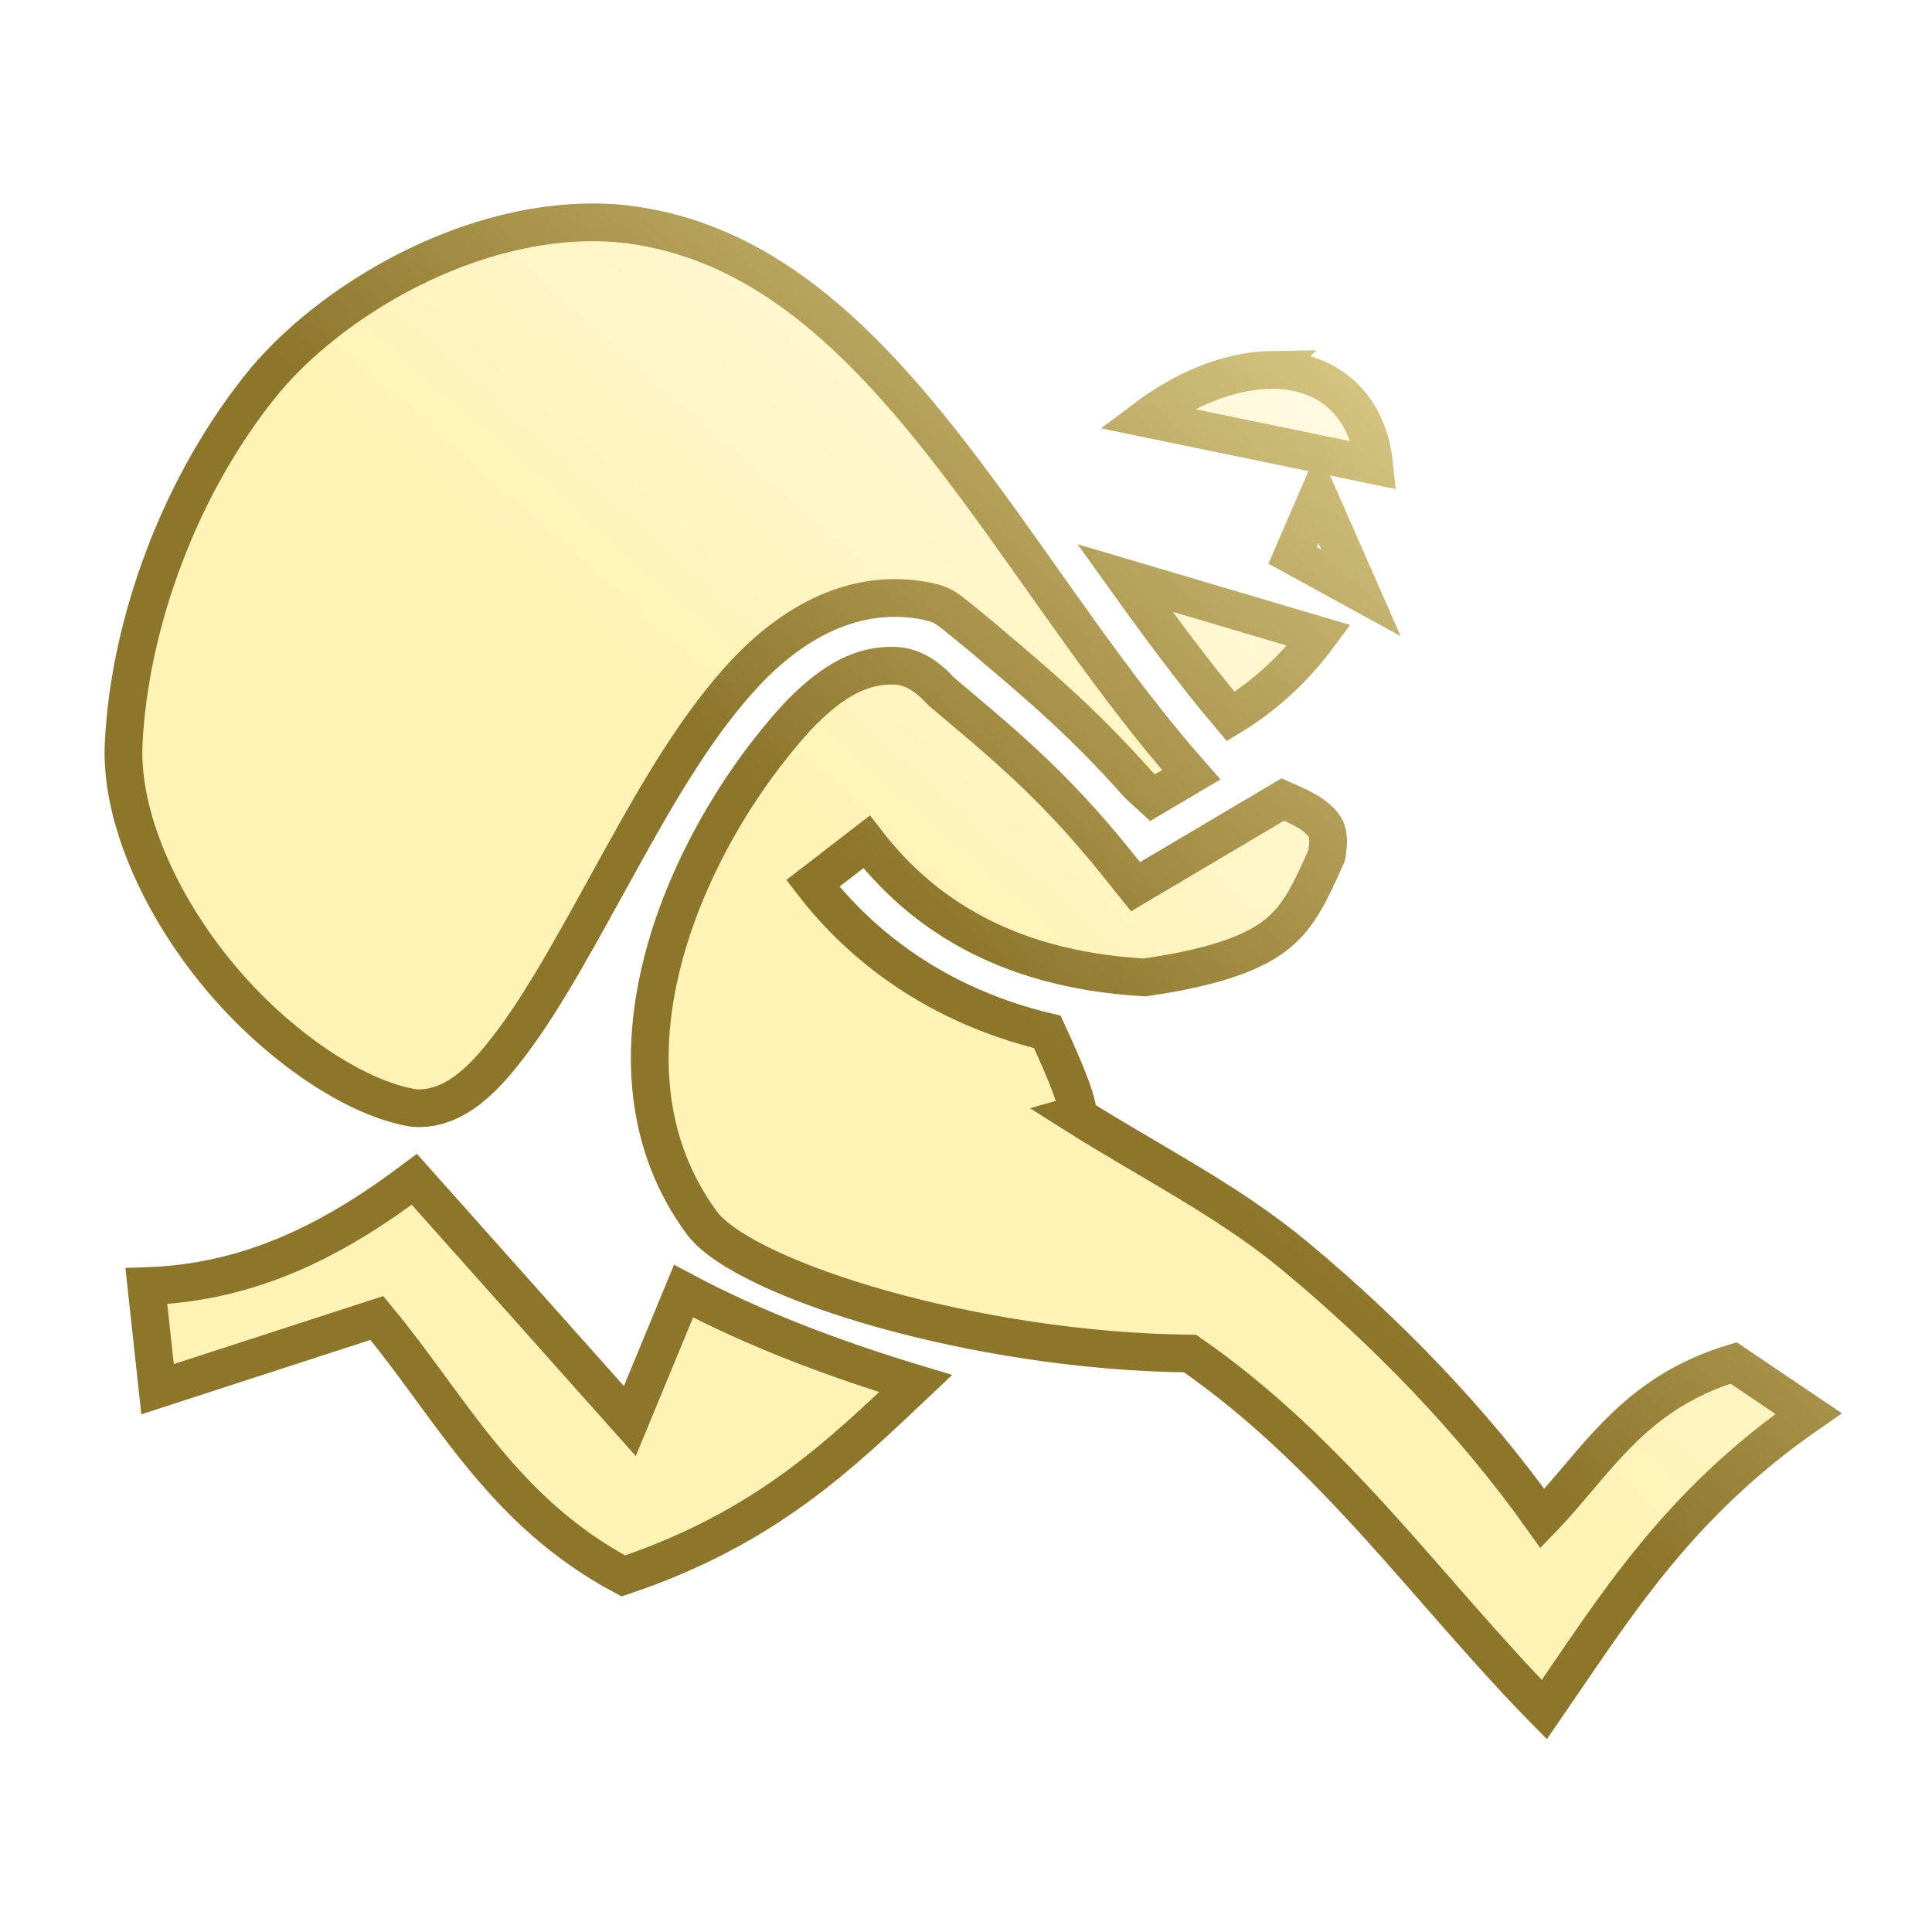
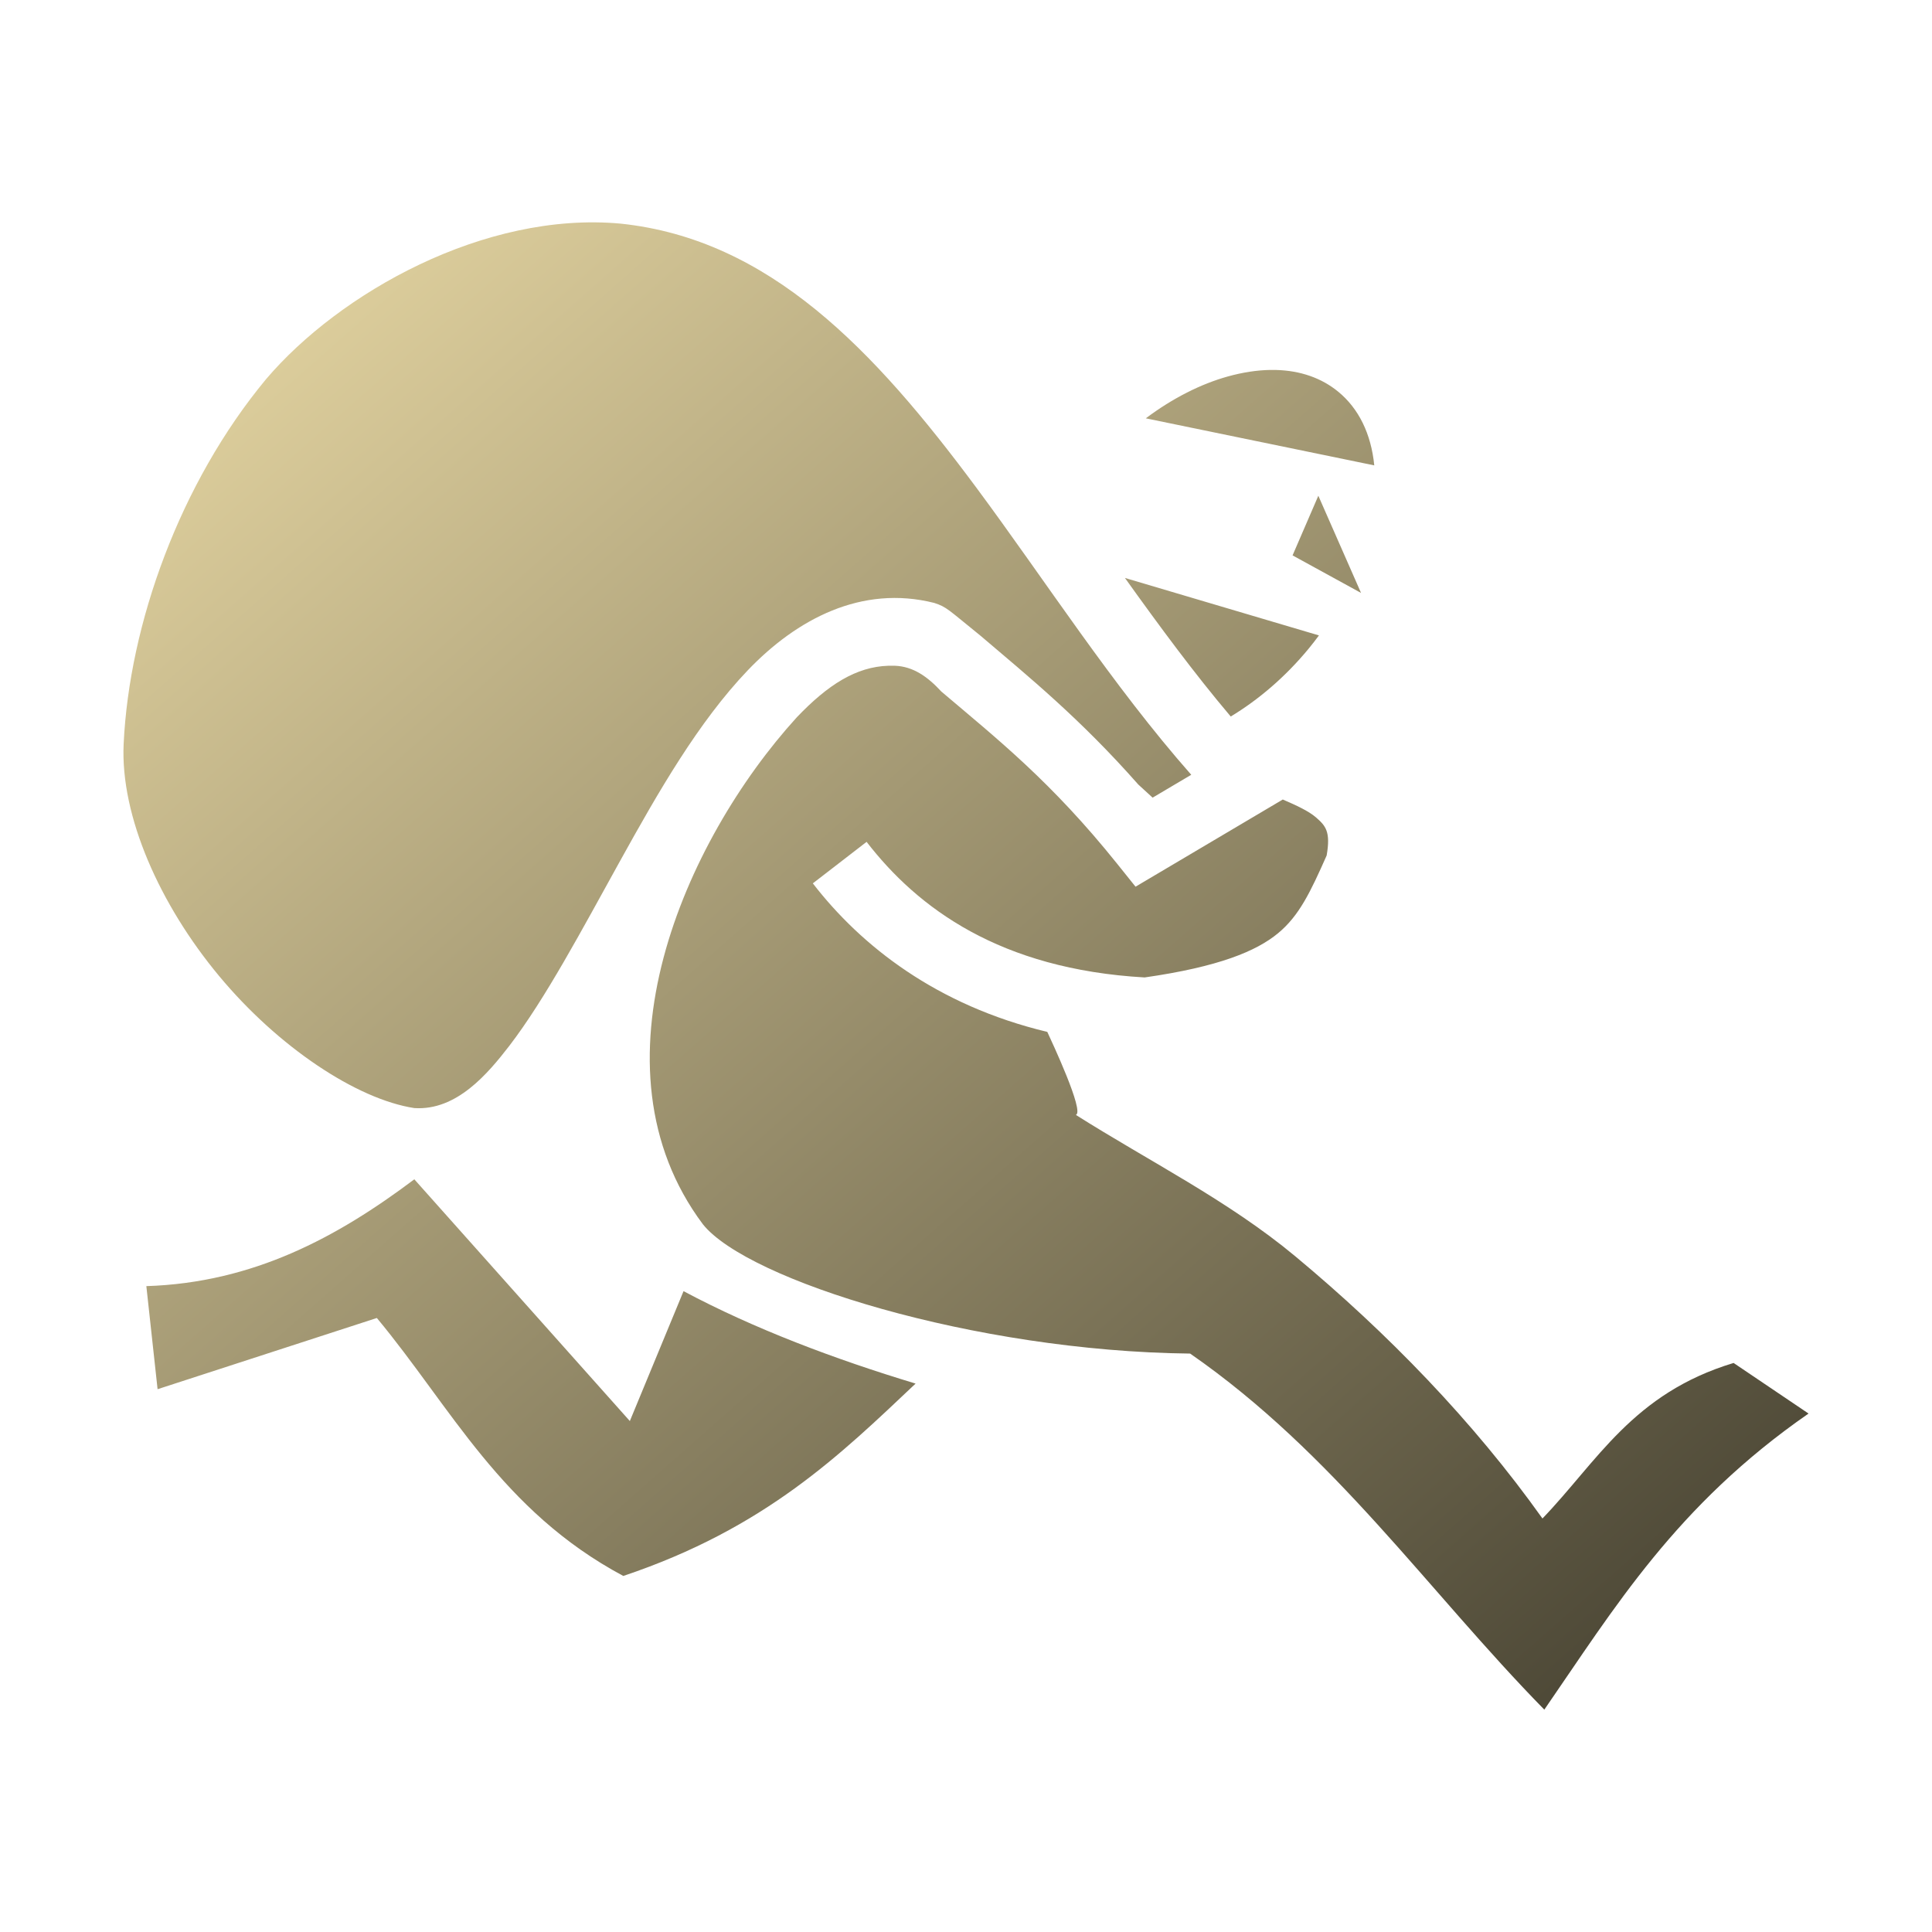
- <svg xmlns="http://www.w3.org/2000/svg" viewBox="0 0 512 512" style="height: 512px; width: 512px;">
+ <svg xmlns="http://www.w3.org/2000/svg" viewBox="0 0 512 512">
  <defs>
-     <linearGradient id="bg-gradient" x1="0" x2="1" y1="1" y2="0">
-       <stop offset="50%" stop-color="rgb(255, 243, 181)" stop-opacity="1" />
-       <stop offset="100%" stop-color="rgb(255, 255, 255)" stop-opacity="1" />
+     <linearGradient id="bg-gradient" x1="0" x2="1" y1="0" y2="1">
+       <stop offset="0%" stop-color="rgb(235, 219, 166)" />
+       <stop offset="100%" stop-color="rgb(65, 61, 46)" />
    </linearGradient>
-     <linearGradient id="stroke-gradient" x1="0" x2="1" y1="1" y2="0">
-       <stop offset="50%" stop-color="rgb(141, 118, 42)" stop-opacity="1" />
-       <stop offset="100%" stop-color="rgb(255, 243, 181)" stop-opacity="1" />
+     <linearGradient id="stroke-gradient" x1="0" x2="1" y1="0" y2="1">
+       <stop offset="0%" stop-color="rgb(236, 219, 166)" />
+       <stop offset="100%" stop-color="rgb(66, 61, 46)" />
    </linearGradient>
  </defs>
-   <g class="" transform="translate(0,0)" style="">
-     <path d="M70.533 100.452c-22.862 27.542-36.27 64.923-37.766 96.702-.9 19.145 9.6 42.616 25.276 61.47 15.674 18.855 36.465 32.678 51.753 35.028 11.256.74 19.522-9.182 25.182-16.5 9.537-12.442 19.204-30.678 29.36-49.014 10.155-18.336 20.77-36.82 33.798-50.467 13.028-13.645 30.24-22.73 49.442-17.89 3.34 1.09 3.565 1.663 12.38 8.788 12.605 10.736 26.244 21.81 41.694 39.33l3.803 3.486 10.238-6.06c-20.92-23.726-38.623-51.403-57.006-76.168-27.153-36.58-54.84-65.76-94.205-69.893-36.138-3.317-74.585 18.428-93.95 41.19zm266.053-2.414c-3.507.063-7.26.632-11.217 1.733-7.08 1.97-14.577 5.722-21.718 11.09l60.545 12.47c-.844-8.415-4.142-15.068-9.524-19.503-4.425-3.646-10.055-5.63-16.6-5.785-.49-.01-.987-.013-1.487-.004zm12.787 33.34l-6.83 15.805 18.148 9.95zm-51.254 21.785c9.177 12.81 18.397 25.33 28.04 36.72 7.273-4.386 14.418-10.424 20.662-18a86.045 86.045 0 0 0 2.713-3.49zm-62.702 23.266c-8.527.283-15.98 4.993-24.262 13.67-29.706 32.65-56.175 92.534-24.877 134.35 11.81 14.805 71.805 33.64 129.122 34.264 38.29 26.563 62.975 62.86 93.86 94.36 18.564-26.89 34.903-54.124 70.025-78.467L459.423 361.2c-26.72 8.057-36.142 26.154-50.656 41.217-18.296-25.715-41.06-49.166-65.555-69.527-17.72-14.73-38.605-25.1-58.11-37.434 2.437-.69-6.538-19.77-7.556-21.99-29.352-7.035-49.364-22.817-62.138-39.367l14.25-11c13.5 17.492 35.288 33.754 73.69 35.933 19.65-2.818 29.578-6.955 35.335-11.704 5.626-4.64 8.615-10.964 12.895-20.618 1.095-6.312-.25-7.85-2.84-10.1-1.95-1.696-5.246-3.2-8.787-4.732l-39.023 23.104-4.886-6.094c-17.46-21.77-31.722-33.02-46.578-45.623-3.633-3.94-7.452-6.648-12.324-6.836a25 25 0 0 0-1.72 0zM109.8 312.53c-20.436 15.367-42.69 27.405-71.017 28.307l2.978 27.315 58.107-18.873c19.65 23.613 32.977 51.093 65.314 68.364 37.673-12.64 57.61-32.233 77.46-50.98-21.403-6.467-42.72-14.485-61.496-24.495l-14.232 34.423z" fill="url(#bg-gradient)" fill-opacity="1" stroke="url(#stroke-gradient)" stroke-opacity="1" stroke-width="10">[
- s]*</path>
+   <g transform-origin="center" transform="">
+     <path d="M70.533 100.452c-22.862 27.542-36.27 64.923-37.766 96.702-.9 19.145 9.6 42.616 25.276 61.47 15.674 18.855 36.465 32.678 51.753 35.028 11.256.74 19.522-9.182 25.182-16.5 9.537-12.442 19.204-30.678 29.36-49.014 10.155-18.336 20.77-36.82 33.798-50.467 13.028-13.645 30.24-22.73 49.442-17.89 3.34 1.09 3.565 1.663 12.38 8.788 12.605 10.736 26.244 21.81 41.694 39.33l3.803 3.486 10.238-6.06c-20.92-23.726-38.623-51.403-57.006-76.168-27.153-36.58-54.84-65.76-94.205-69.893-36.138-3.317-74.585 18.428-93.95 41.19zm266.053-2.414c-3.507.063-7.26.632-11.217 1.733-7.08 1.97-14.577 5.722-21.718 11.09l60.545 12.47c-.844-8.415-4.142-15.068-9.524-19.503-4.425-3.646-10.055-5.63-16.6-5.785-.49-.01-.987-.013-1.487-.004zm12.787 33.34l-6.83 15.805 18.148 9.95zm-51.254 21.785c9.177 12.81 18.397 25.33 28.04 36.72 7.273-4.386 14.418-10.424 20.662-18a86.045 86.045 0 0 0 2.713-3.49zm-62.702 23.266c-8.527.283-15.98 4.993-24.262 13.67-29.706 32.65-56.175 92.534-24.877 134.35 11.81 14.805 71.805 33.64 129.122 34.264 38.29 26.563 62.975 62.86 93.86 94.36 18.564-26.89 34.903-54.124 70.025-78.467L459.423 361.2c-26.72 8.057-36.142 26.154-50.656 41.217-18.296-25.715-41.06-49.166-65.555-69.527-17.72-14.73-38.605-25.1-58.11-37.434 2.437-.69-6.538-19.77-7.556-21.99-29.352-7.035-49.364-22.817-62.138-39.367l14.25-11c13.5 17.492 35.288 33.754 73.69 35.933 19.65-2.818 29.578-6.955 35.335-11.704 5.626-4.64 8.615-10.964 12.895-20.618 1.095-6.312-.25-7.85-2.84-10.1-1.95-1.696-5.246-3.2-8.787-4.732l-39.023 23.104-4.886-6.094c-17.46-21.77-31.722-33.02-46.578-45.623-3.633-3.94-7.452-6.648-12.324-6.836a25 25 0 0 0-1.72 0zM109.8 312.53c-20.436 15.367-42.69 27.405-71.017 28.307l2.978 27.315 58.107-18.873c19.65 23.613 32.977 51.093 65.314 68.364 37.673-12.64 57.61-32.233 77.46-50.98-21.403-6.467-42.72-14.485-61.496-24.495l-14.232 34.423z" fill="url(#bg-gradient)" stroke="url(#stroke-gradient)" stroke-width="0" />
  </g>
</svg>
